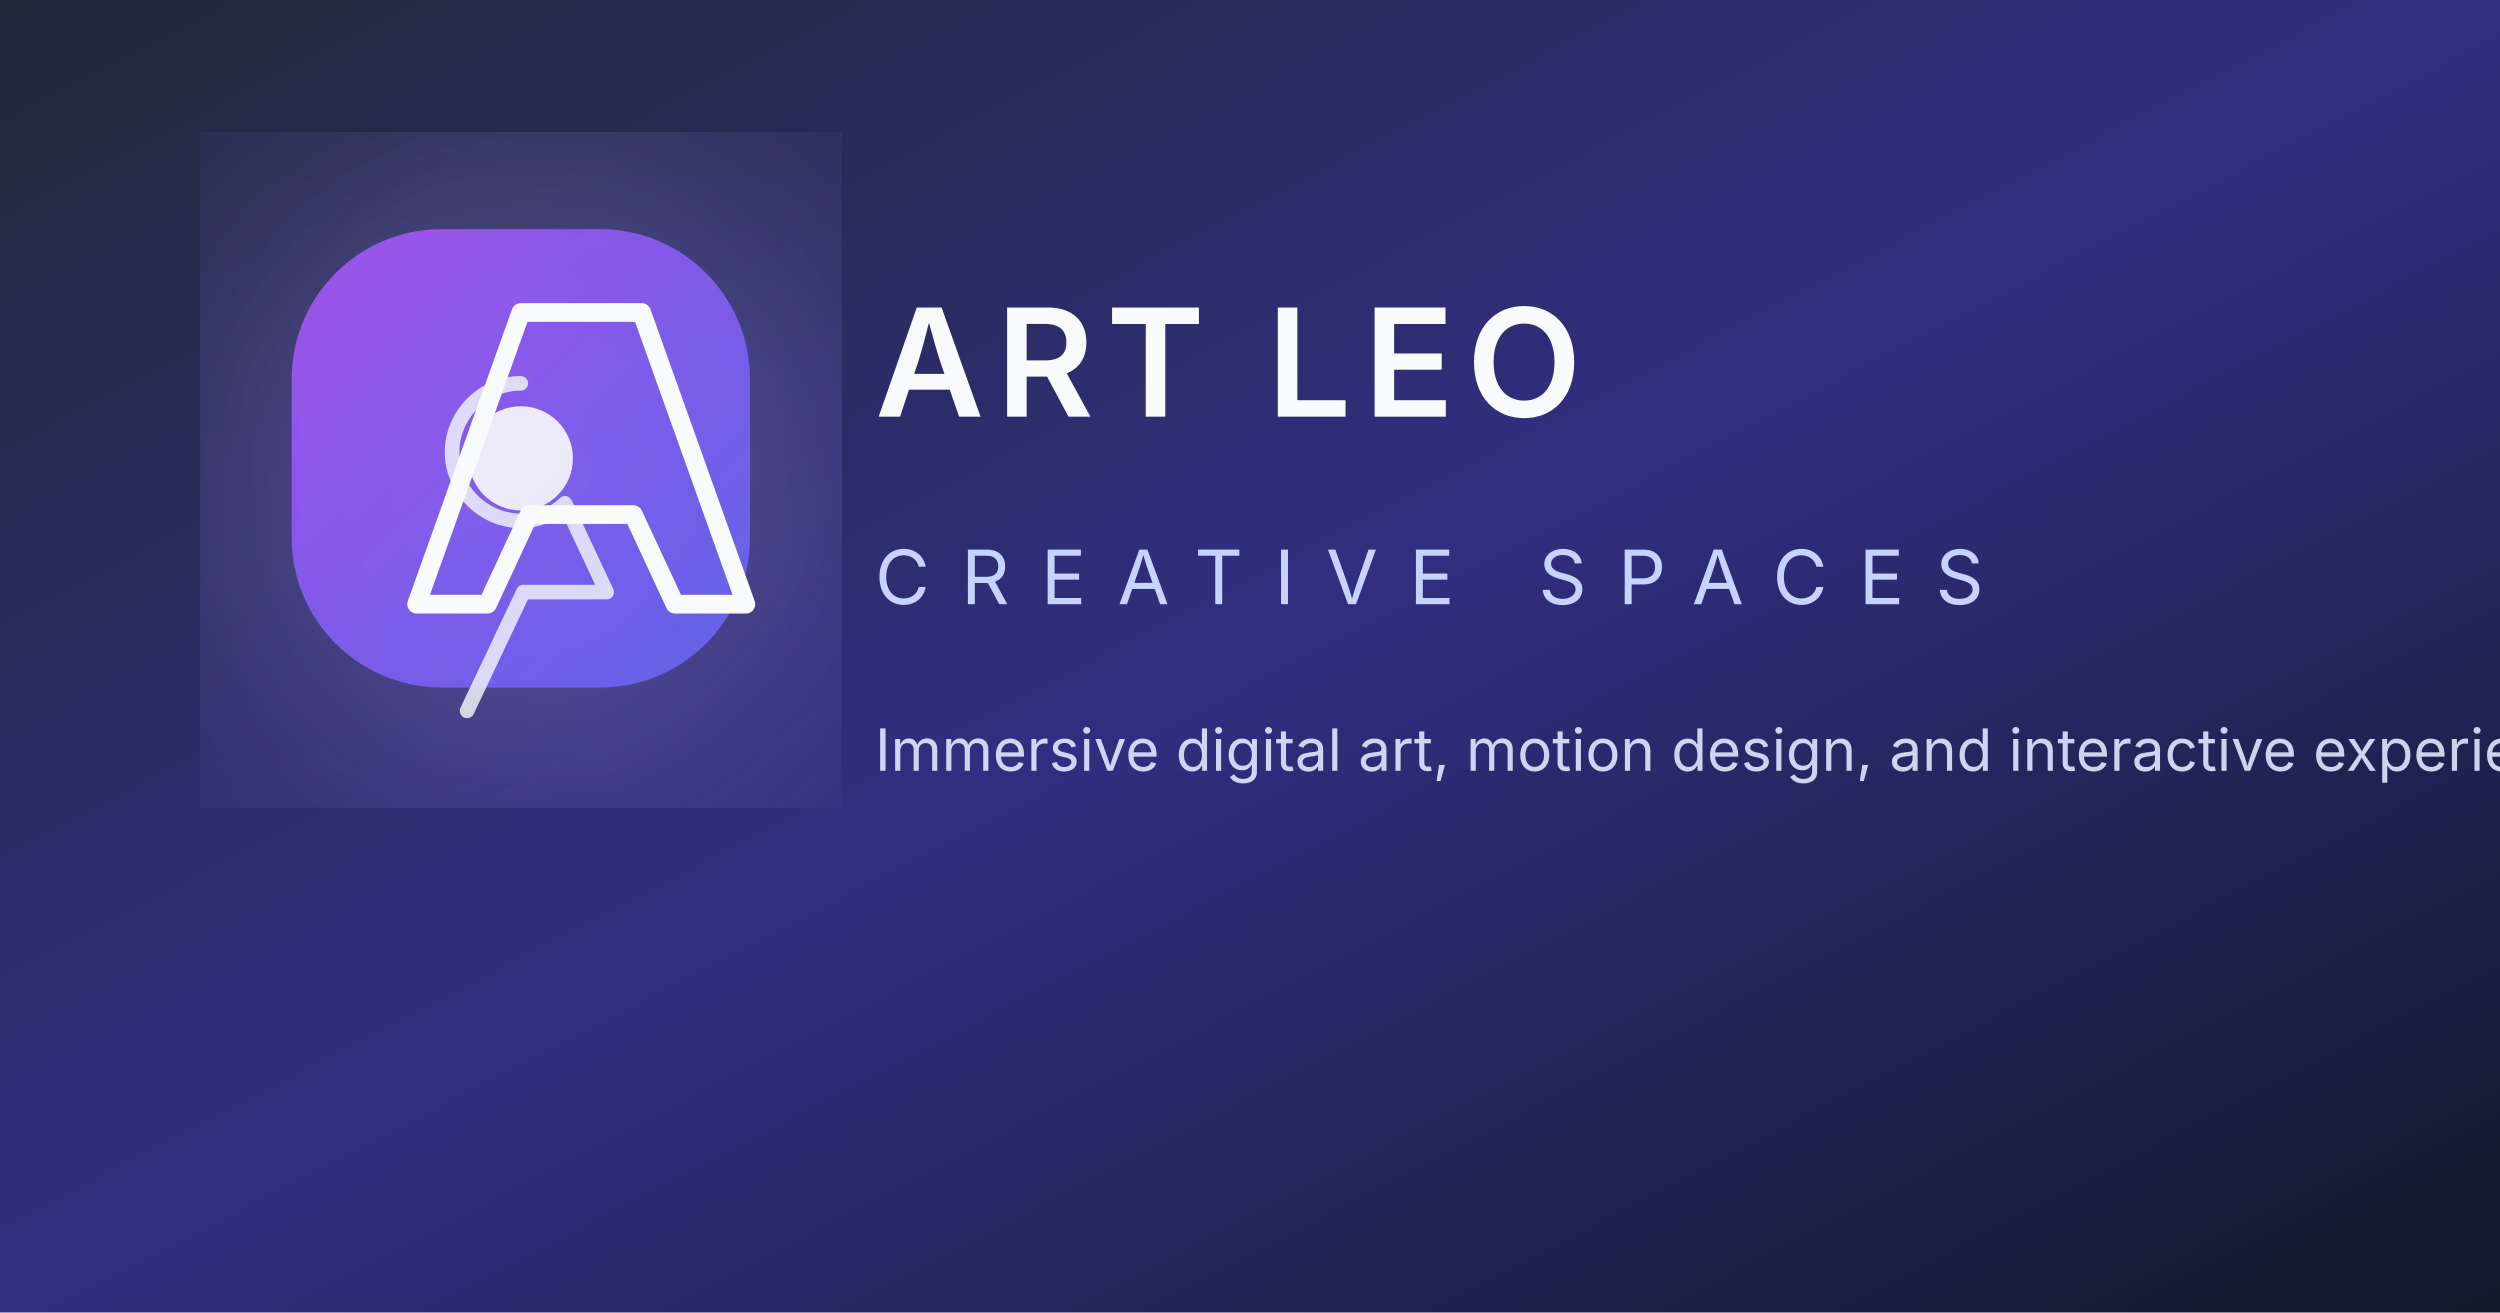
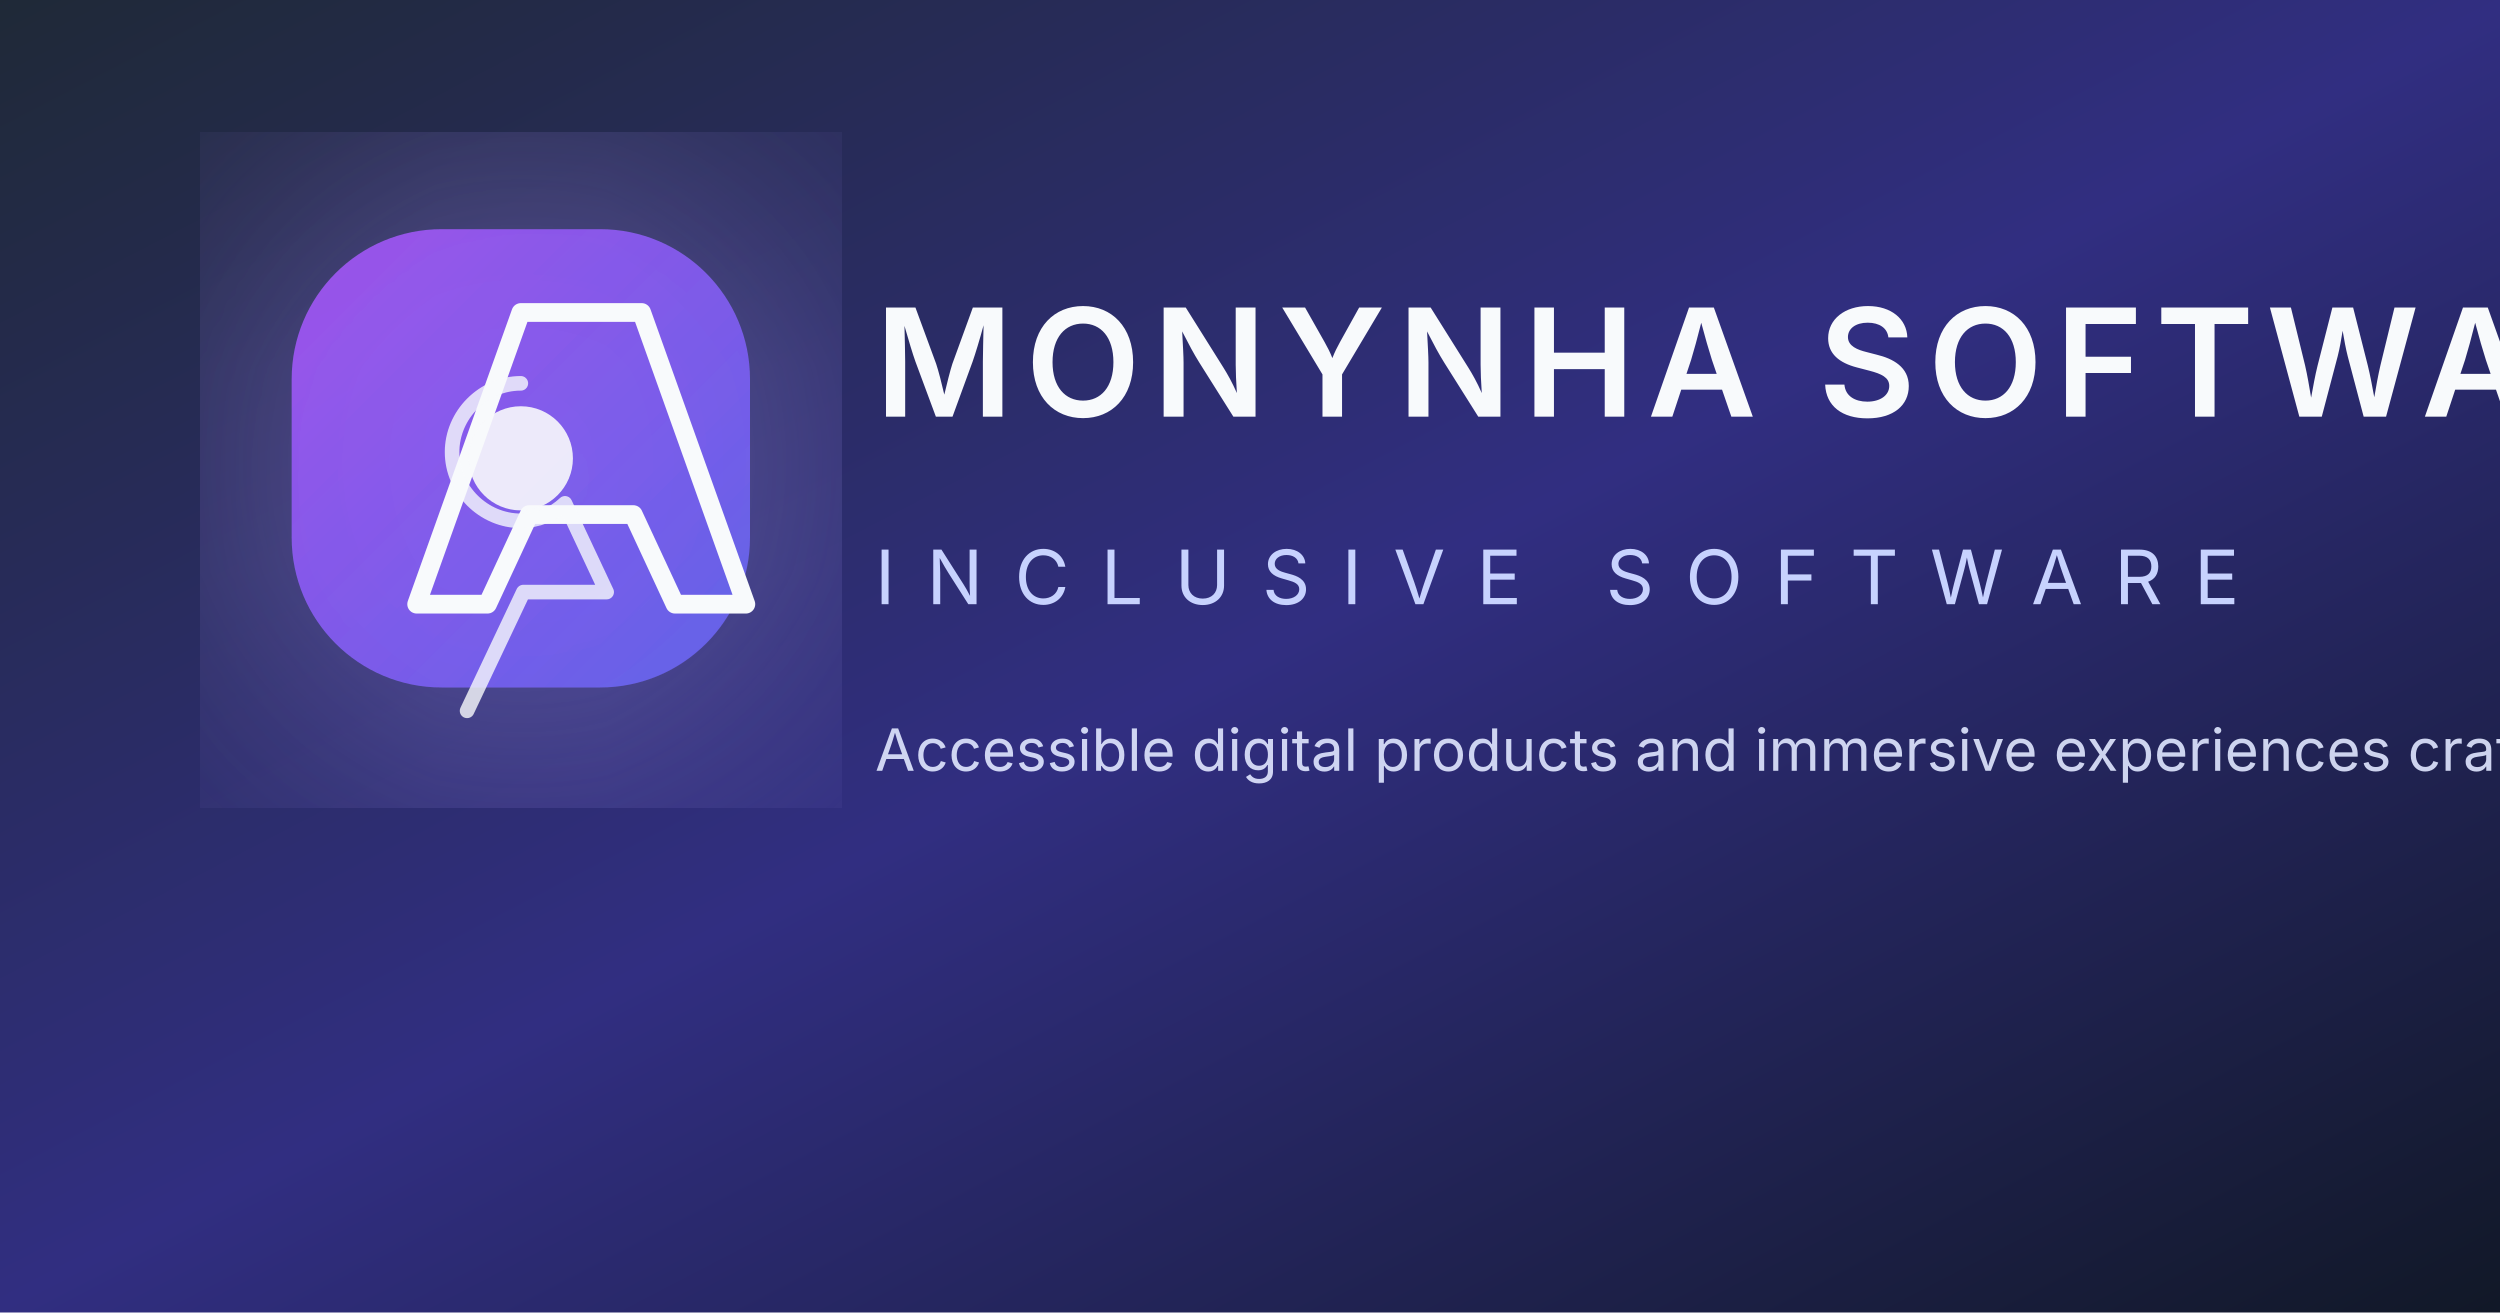
<svg xmlns="http://www.w3.org/2000/svg" viewBox="0 0 1200 630" role="img" aria-labelledby="og-title">
  <defs>
    <linearGradient id="og-bg" x1="0%" y1="0%" x2="100%" y2="100%">
      <stop offset="0%" stop-color="#1f2937" />
      <stop offset="50%" stop-color="#312e81" />
      <stop offset="100%" stop-color="#111827" />
    </linearGradient>
    <linearGradient id="og-accent" x1="0%" y1="0%" x2="100%" y2="100%">
      <stop offset="0%" stop-color="#a855f7" />
      <stop offset="100%" stop-color="#6366f1" />
    </linearGradient>
    <filter id="og-blur" x="-20%" y="-20%" width="140%" height="140%">
      <feGaussianBlur stdDeviation="120" result="blur" />
      <feMerge>
        <feMergeNode in="blur" />
        <feMergeNode in="SourceGraphic" />
      </feMerge>
    </filter>
  </defs>
  <rect width="1200" height="630" fill="url(#og-bg)" />
  <g transform="translate(140 110)" filter="url(#og-blur)">
    <rect x="0" y="0" width="220" height="220" rx="72" fill="url(#og-accent)" opacity="0.9" />
    <path d="M110 40L60 180h34l20-43h50l20 43h34L168 40h-58z" fill="none" stroke="#f8fafc" stroke-width="9" stroke-linecap="round" stroke-linejoin="round" />
    <path d="M110 74c-18 0-33 15-33 33s15 33 33 33c8 0 15.5-3 21.2-8.4l20 42.6h-40l-27 57" fill="none" stroke="#f8fafc" stroke-width="7" stroke-linecap="round" stroke-linejoin="round" opacity="0.8" />
    <circle cx="110" cy="110" r="25" fill="#f8fafc" fill-opacity="0.9" />
  </g>
  <g transform="translate(420 200)">
    <text x="0" y="0" fill="#f8fafc" font-family="'Poppins', 'Inter', 'Segoe UI', sans-serif" font-size="72" font-weight="600" letter-spacing="0.08em">
-       ART LEO
+       MONYNHA SOFTWARES
    </text>
    <text x="0" y="90" fill="#c7d2fe" font-family="'Poppins', 'Inter', 'Segoe UI', sans-serif" font-size="36" font-weight="400" letter-spacing="0.42em">
-       CREATIVE SPACES
+       INCLUSIVE SOFTWARE
    </text>
    <text x="0" y="170" fill="#e0e7ff" font-family="'Inter', 'Segoe UI', sans-serif" font-size="28" font-weight="400" opacity="0.9">
-       Immersive digital art, motion design, and interactive experiences.
+       Accessible digital products and immersive experiences crafted for everyone.
    </text>
  </g>
</svg>
